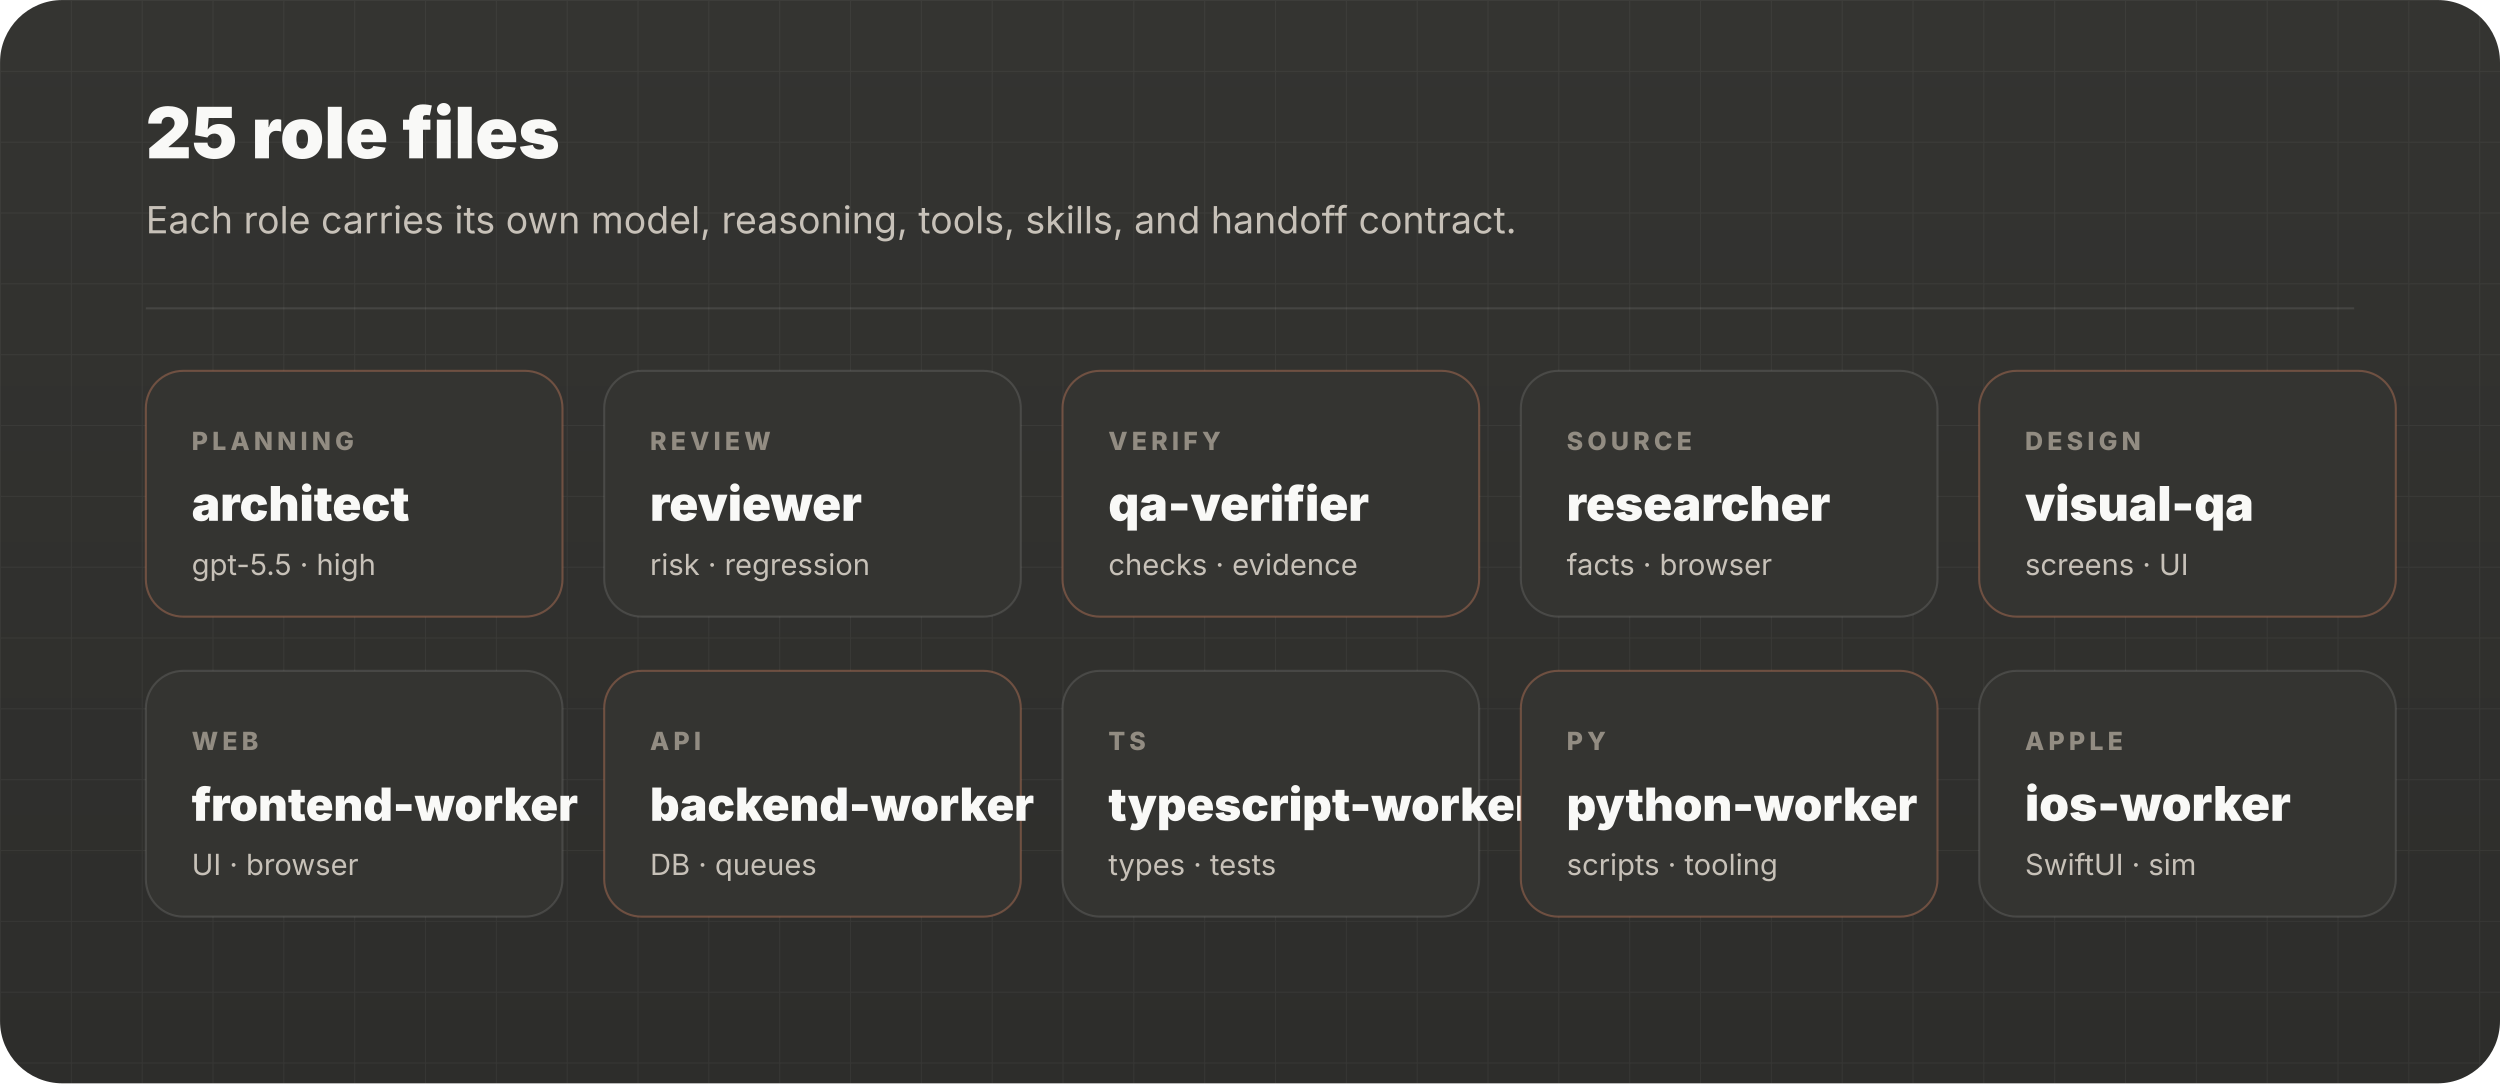
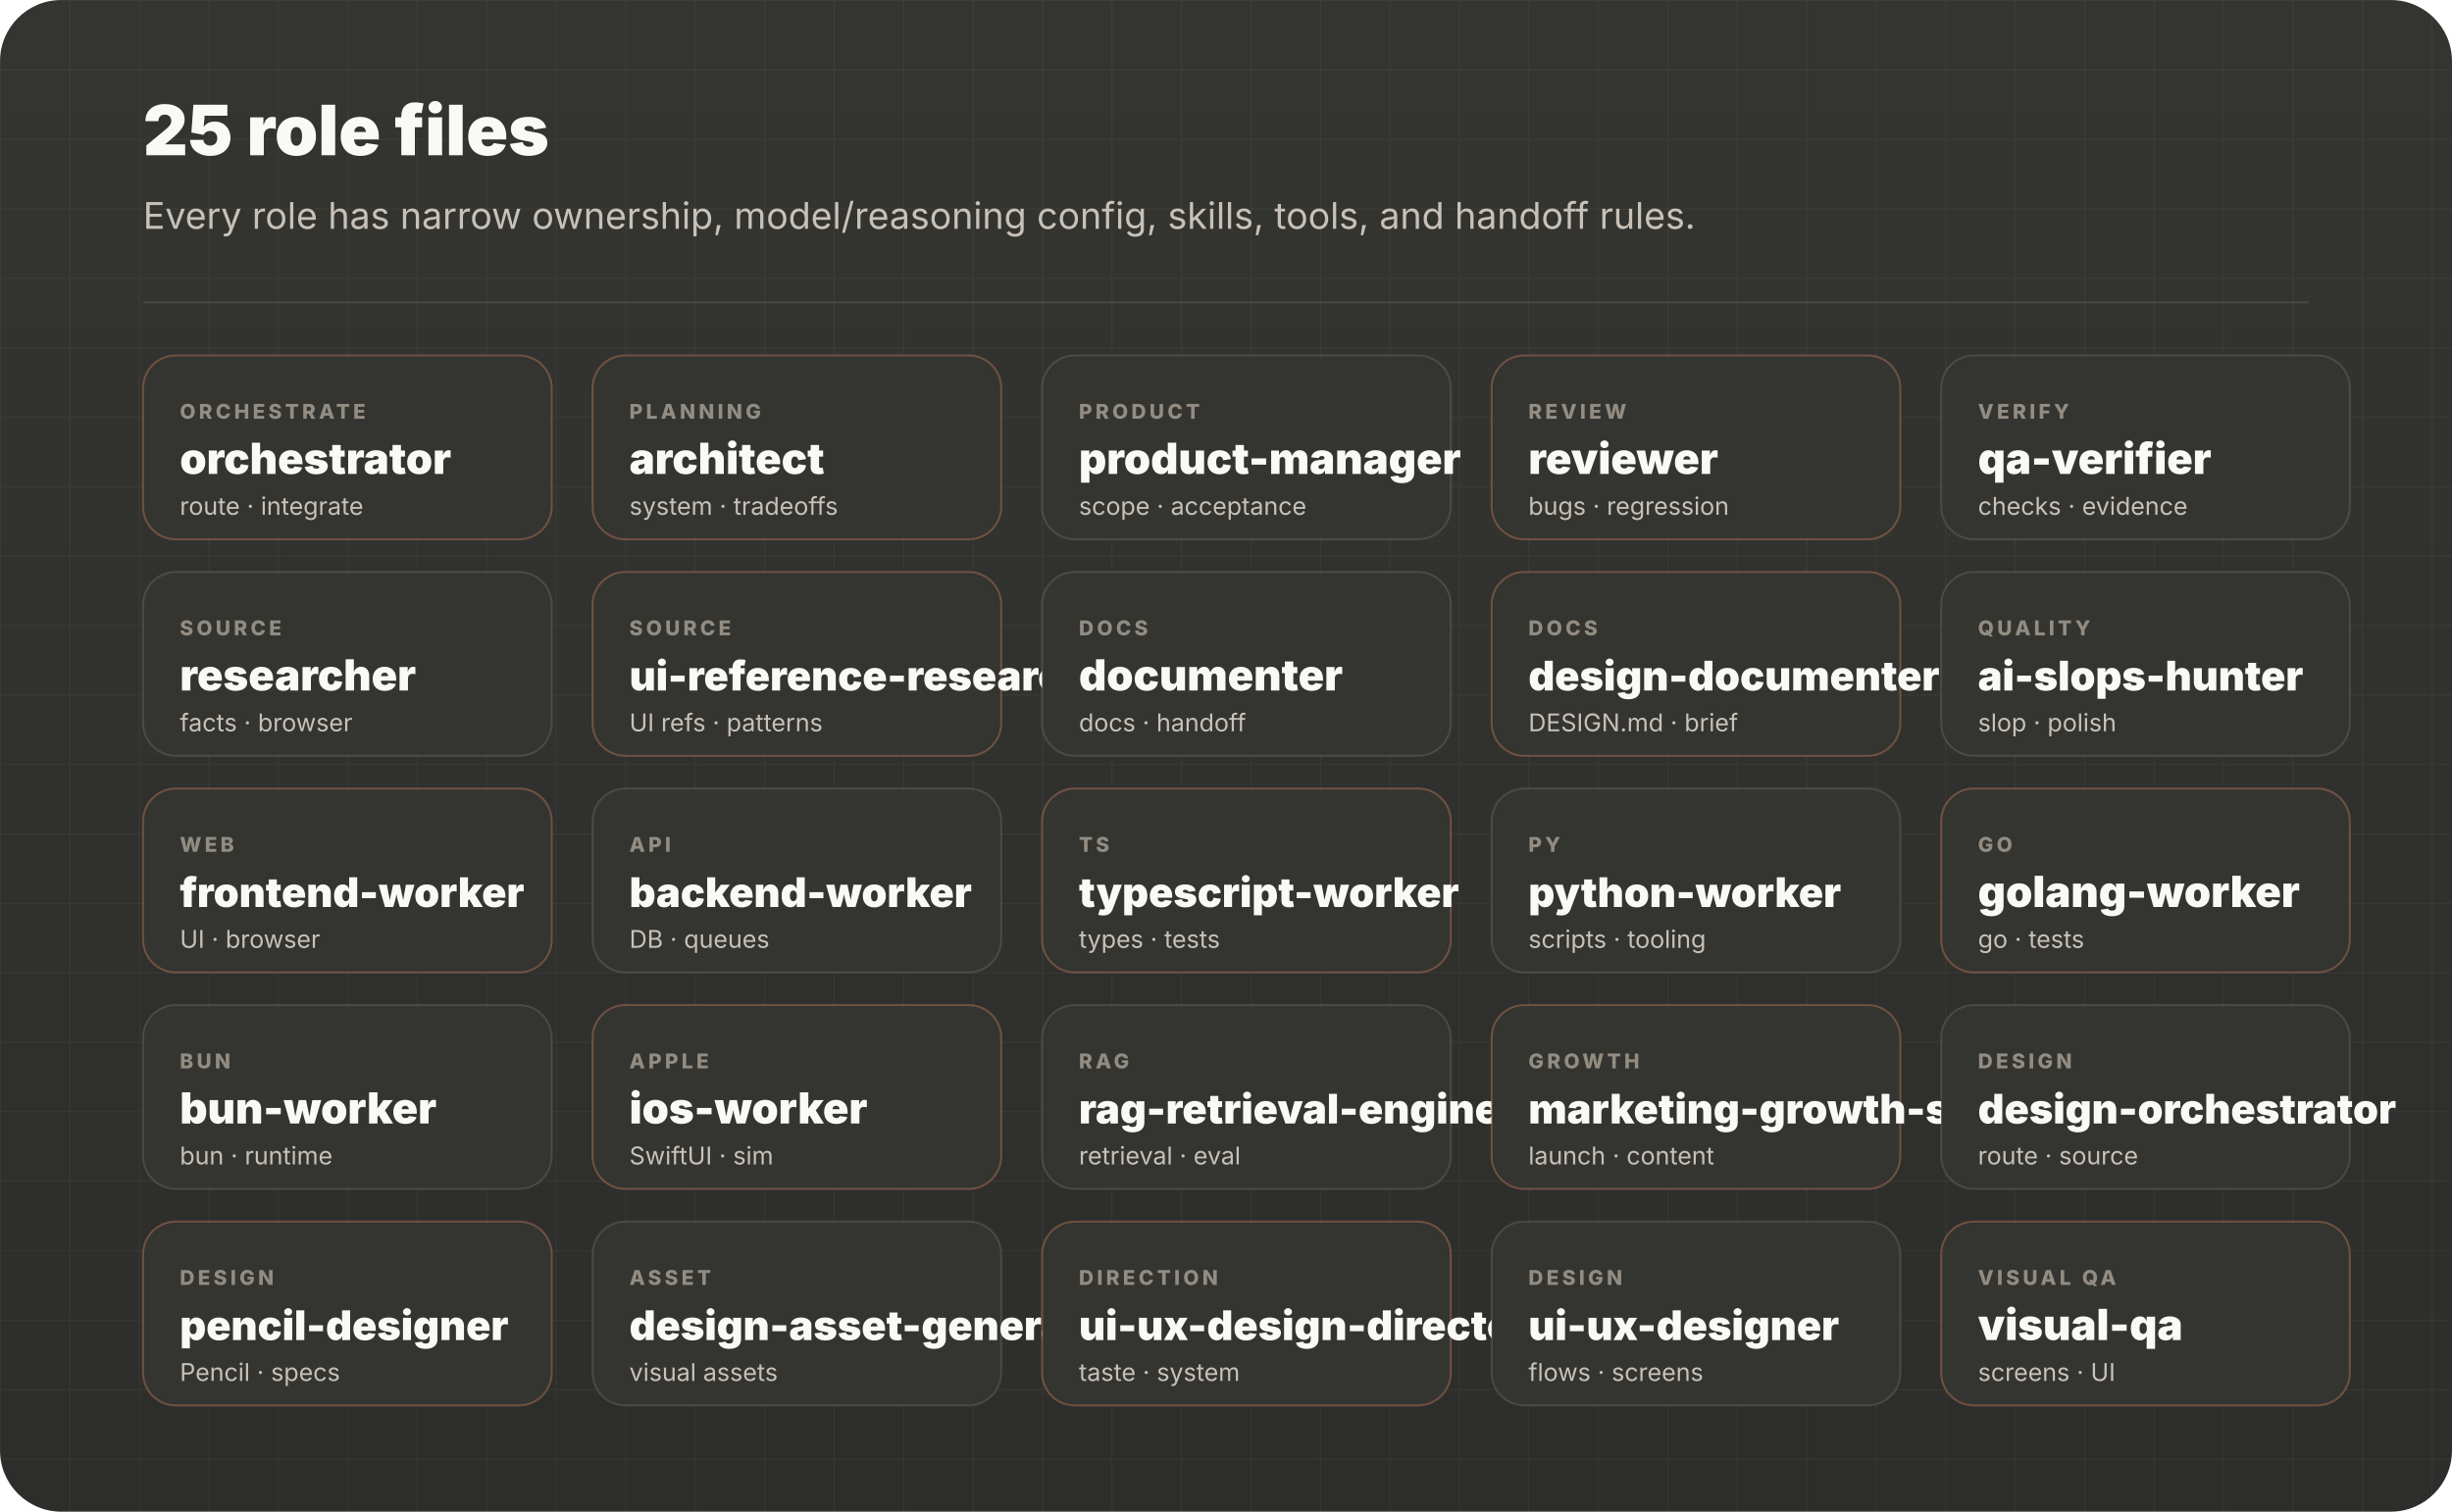
- <svg xmlns="http://www.w3.org/2000/svg" viewBox="0 0 1200 520" role="img" aria-label="AgentFlow role cards">
+ <svg xmlns="http://www.w3.org/2000/svg" viewBox="0 0 1200 740" role="img" aria-label="AgentFlow 25 role cards">
  <defs>
    <linearGradient id="bg" x1="0" y1="0" x2="0" y2="1">
      <stop offset="0" stop-color="#343431" />
      <stop offset="1" stop-color="#2d2d2b" />
    </linearGradient>
    <pattern id="grid" width="34" height="34" patternUnits="userSpaceOnUse">
      <path d="M34 0H0V34" fill="none" stroke="#f9f9f7" stroke-opacity=".045" stroke-width="1" />
    </pattern>
    <style>
      .t{font-family:-apple-system,BlinkMacSystemFont,Segoe UI,sans-serif;fill:#f9f9f7}
      .m{font-family:-apple-system,BlinkMacSystemFont,Segoe UI,sans-serif;fill:#c7c1b8}
      .f{font-family:-apple-system,BlinkMacSystemFont,Segoe UI,sans-serif;fill:#928c82}
+       .card{fill:#343431;stroke:#f9f9f7;stroke-opacity:.12}
+       .hot{stroke:#cc7d5e;stroke-opacity:.4}
    </style>
  </defs>
-   <rect width="1200" height="520" rx="30" fill="url(#bg)" />
-   <rect width="1200" height="520" rx="30" fill="url(#grid)" />
+   <rect width="1200" height="740" rx="30" fill="url(#bg)" />
+   <rect width="1200" height="740" rx="30" fill="url(#grid)" />
  <text x="70" y="76" class="t" font-size="34" font-weight="900">25 role files</text>
-   <text x="70" y="112" class="m" font-size="18">Each role carries its own model, reasoning, tools, skills, and handoff contract.</text>
+   <text x="70" y="112" class="m" font-size="18">Every role has narrow ownership, model/reasoning config, skills, tools, and handoff rules.</text>
  <line x1="70" y1="148" x2="1130" y2="148" stroke="#f9f9f7" stroke-opacity=".1" />
-   <g transform="translate(70 178)">
+   <g transform="translate(70 174)">
    <g>
-       <rect width="200" height="118" rx="18" fill="#343431" stroke="#cc7d5e" stroke-opacity=".4" />
-       <text x="22" y="38" class="f" font-size="12" font-weight="800" letter-spacing="2">PLANNING</text>
-       <text x="22" y="72" class="t" font-size="23" font-weight="850">architect</text>
-       <text x="22" y="98" class="m" font-size="14">gpt-5.5 · high</text>
+       <rect class="card hot" width="200" height="90" rx="16" />
+       <text x="18" y="31" class="f" font-size="10" font-weight="800" letter-spacing="1.6">ORCHESTRATE</text>
+       <text x="18" y="58" class="t" font-size="21" font-weight="850">orchestrator</text>
+       <text x="18" y="78" class="m" font-size="12">route · integrate</text>
    </g>
    <g transform="translate(220 0)">
-       <rect width="200" height="118" rx="18" fill="#343431" stroke="#f9f9f7" stroke-opacity=".12" />
-       <text x="22" y="38" class="f" font-size="12" font-weight="800" letter-spacing="2">REVIEW</text>
-       <text x="22" y="72" class="t" font-size="23" font-weight="850">reviewer</text>
-       <text x="22" y="98" class="m" font-size="14">risk · regression</text>
+       <rect class="card hot" width="200" height="90" rx="16" />
+       <text x="18" y="31" class="f" font-size="10" font-weight="800" letter-spacing="1.6">PLANNING</text>
+       <text x="18" y="58" class="t" font-size="21" font-weight="850">architect</text>
+       <text x="18" y="78" class="m" font-size="12">system · tradeoffs</text>
    </g>
    <g transform="translate(440 0)">
-       <rect width="200" height="118" rx="18" fill="#343431" stroke="#cc7d5e" stroke-opacity=".4" />
-       <text x="22" y="38" class="f" font-size="12" font-weight="800" letter-spacing="2">VERIFY</text>
-       <text x="22" y="72" class="t" font-size="23" font-weight="850">qa-verifier</text>
-       <text x="22" y="98" class="m" font-size="14">checks · evidence</text>
+       <rect class="card" width="200" height="90" rx="16" />
+       <text x="18" y="31" class="f" font-size="10" font-weight="800" letter-spacing="1.6">PRODUCT</text>
+       <text x="18" y="58" class="t" font-size="21" font-weight="850">product-manager</text>
+       <text x="18" y="78" class="m" font-size="12">scope · acceptance</text>
    </g>
    <g transform="translate(660 0)">
-       <rect width="200" height="118" rx="18" fill="#343431" stroke="#f9f9f7" stroke-opacity=".12" />
-       <text x="22" y="38" class="f" font-size="12" font-weight="800" letter-spacing="2">SOURCE</text>
-       <text x="22" y="72" class="t" font-size="23" font-weight="850">researcher</text>
-       <text x="22" y="98" class="m" font-size="14">facts · browser</text>
+       <rect class="card hot" width="200" height="90" rx="16" />
+       <text x="18" y="31" class="f" font-size="10" font-weight="800" letter-spacing="1.6">REVIEW</text>
+       <text x="18" y="58" class="t" font-size="21" font-weight="850">reviewer</text>
+       <text x="18" y="78" class="m" font-size="12">bugs · regression</text>
    </g>
    <g transform="translate(880 0)">
-       <rect width="200" height="118" rx="18" fill="#343431" stroke="#cc7d5e" stroke-opacity=".4" />
-       <text x="22" y="38" class="f" font-size="12" font-weight="800" letter-spacing="2">DESIGN</text>
-       <text x="22" y="72" class="t" font-size="23" font-weight="850">visual-qa</text>
-       <text x="22" y="98" class="m" font-size="14">screens · UI</text>
+       <rect class="card" width="200" height="90" rx="16" />
+       <text x="18" y="31" class="f" font-size="10" font-weight="800" letter-spacing="1.6">VERIFY</text>
+       <text x="18" y="58" class="t" font-size="21" font-weight="850">qa-verifier</text>
+       <text x="18" y="78" class="m" font-size="12">checks · evidence</text>
    </g>
-     <g transform="translate(0 144)">
-       <rect width="200" height="118" rx="18" fill="#343431" stroke="#f9f9f7" stroke-opacity=".12" />
-       <text x="22" y="38" class="f" font-size="12" font-weight="800" letter-spacing="2">WEB</text>
-       <text x="22" y="72" class="t" font-size="22" font-weight="850" textLength="156" lengthAdjust="spacingAndGlyphs">frontend-worker</text>
-       <text x="22" y="98" class="m" font-size="14">UI · browser</text>
+     <g transform="translate(0 106)">
+       <rect class="card" width="200" height="90" rx="16" />
+       <text x="18" y="31" class="f" font-size="10" font-weight="800" letter-spacing="1.6">SOURCE</text>
+       <text x="18" y="58" class="t" font-size="21" font-weight="850">researcher</text>
+       <text x="18" y="78" class="m" font-size="12">facts · browser</text>
    </g>
-     <g transform="translate(220 144)">
-       <rect width="200" height="118" rx="18" fill="#343431" stroke="#cc7d5e" stroke-opacity=".4" />
-       <text x="22" y="38" class="f" font-size="12" font-weight="800" letter-spacing="2">API</text>
-       <text x="22" y="72" class="t" font-size="22" font-weight="850" textLength="152" lengthAdjust="spacingAndGlyphs">backend-worker</text>
-       <text x="22" y="98" class="m" font-size="14">DB · queues</text>
+     <g transform="translate(220 106)">
+       <rect class="card hot" width="200" height="90" rx="16" />
+       <text x="18" y="31" class="f" font-size="10" font-weight="800" letter-spacing="1.6">SOURCE</text>
+       <text x="18" y="58" class="t" font-size="20" font-weight="850" textLength="166" lengthAdjust="spacingAndGlyphs">ui-reference-researcher</text>
+       <text x="18" y="78" class="m" font-size="12">UI refs · patterns</text>
    </g>
-     <g transform="translate(440 144)">
-       <rect width="200" height="118" rx="18" fill="#343431" stroke="#f9f9f7" stroke-opacity=".12" />
-       <text x="22" y="38" class="f" font-size="12" font-weight="800" letter-spacing="2">TS</text>
-       <text x="22" y="72" class="t" font-size="22" font-weight="850" textLength="158" lengthAdjust="spacingAndGlyphs">typescript-worker</text>
-       <text x="22" y="98" class="m" font-size="14">types · tests</text>
+     <g transform="translate(440 106)">
+       <rect class="card" width="200" height="90" rx="16" />
+       <text x="18" y="31" class="f" font-size="10" font-weight="800" letter-spacing="1.6">DOCS</text>
+       <text x="18" y="58" class="t" font-size="21" font-weight="850">documenter</text>
+       <text x="18" y="78" class="m" font-size="12">docs · handoff</text>
    </g>
-     <g transform="translate(660 144)">
-       <rect width="200" height="118" rx="18" fill="#343431" stroke="#cc7d5e" stroke-opacity=".4" />
-       <text x="22" y="38" class="f" font-size="12" font-weight="800" letter-spacing="2">PY</text>
-       <text x="22" y="72" class="t" font-size="22" font-weight="850" textLength="142" lengthAdjust="spacingAndGlyphs">python-worker</text>
-       <text x="22" y="98" class="m" font-size="14">scripts · tooling</text>
+     <g transform="translate(660 106)">
+       <rect class="card hot" width="200" height="90" rx="16" />
+       <text x="18" y="31" class="f" font-size="10" font-weight="800" letter-spacing="1.6">DOCS</text>
+       <text x="18" y="58" class="t" font-size="20" font-weight="850" textLength="150" lengthAdjust="spacingAndGlyphs">design-documenter</text>
+       <text x="18" y="78" class="m" font-size="12">DESIGN.md · brief</text>
    </g>
-     <g transform="translate(880 144)">
-       <rect width="200" height="118" rx="18" fill="#343431" stroke="#f9f9f7" stroke-opacity=".12" />
-       <text x="22" y="38" class="f" font-size="12" font-weight="800" letter-spacing="2">APPLE</text>
-       <text x="22" y="72" class="t" font-size="23" font-weight="850">ios-worker</text>
-       <text x="22" y="98" class="m" font-size="14">SwiftUI · sim</text>
+     <g transform="translate(880 106)">
+       <rect class="card" width="200" height="90" rx="16" />
+       <text x="18" y="31" class="f" font-size="10" font-weight="800" letter-spacing="1.6">QUALITY</text>
+       <text x="18" y="58" class="t" font-size="20" font-weight="850" textLength="128" lengthAdjust="spacingAndGlyphs">ai-slops-hunter</text>
+       <text x="18" y="78" class="m" font-size="12">slop · polish</text>
+     </g>
+     <g transform="translate(0 212)">
+       <rect class="card hot" width="200" height="90" rx="16" />
+       <text x="18" y="31" class="f" font-size="10" font-weight="800" letter-spacing="1.6">WEB</text>
+       <text x="18" y="58" class="t" font-size="20" font-weight="850" textLength="142" lengthAdjust="spacingAndGlyphs">frontend-worker</text>
+       <text x="18" y="78" class="m" font-size="12">UI · browser</text>
+     </g>
+     <g transform="translate(220 212)">
+       <rect class="card" width="200" height="90" rx="16" />
+       <text x="18" y="31" class="f" font-size="10" font-weight="800" letter-spacing="1.6">API</text>
+       <text x="18" y="58" class="t" font-size="20" font-weight="850" textLength="138" lengthAdjust="spacingAndGlyphs">backend-worker</text>
+       <text x="18" y="78" class="m" font-size="12">DB · queues</text>
+     </g>
+     <g transform="translate(440 212)">
+       <rect class="card hot" width="200" height="90" rx="16" />
+       <text x="18" y="31" class="f" font-size="10" font-weight="800" letter-spacing="1.6">TS</text>
+       <text x="18" y="58" class="t" font-size="20" font-weight="850" textLength="148" lengthAdjust="spacingAndGlyphs">typescript-worker</text>
+       <text x="18" y="78" class="m" font-size="12">types · tests</text>
+     </g>
+     <g transform="translate(660 212)">
+       <rect class="card" width="200" height="90" rx="16" />
+       <text x="18" y="31" class="f" font-size="10" font-weight="800" letter-spacing="1.6">PY</text>
+       <text x="18" y="58" class="t" font-size="20" font-weight="850" textLength="128" lengthAdjust="spacingAndGlyphs">python-worker</text>
+       <text x="18" y="78" class="m" font-size="12">scripts · tooling</text>
+     </g>
+     <g transform="translate(880 212)">
+       <rect class="card hot" width="200" height="90" rx="16" />
+       <text x="18" y="31" class="f" font-size="10" font-weight="800" letter-spacing="1.6">GO</text>
+       <text x="18" y="58" class="t" font-size="21" font-weight="850">golang-worker</text>
+       <text x="18" y="78" class="m" font-size="12">go · tests</text>
+     </g>
+     <g transform="translate(0 318)">
+       <rect class="card" width="200" height="90" rx="16" />
+       <text x="18" y="31" class="f" font-size="10" font-weight="800" letter-spacing="1.6">BUN</text>
+       <text x="18" y="58" class="t" font-size="21" font-weight="850">bun-worker</text>
+       <text x="18" y="78" class="m" font-size="12">bun · runtime</text>
+     </g>
+     <g transform="translate(220 318)">
+       <rect class="card hot" width="200" height="90" rx="16" />
+       <text x="18" y="31" class="f" font-size="10" font-weight="800" letter-spacing="1.6">APPLE</text>
+       <text x="18" y="58" class="t" font-size="21" font-weight="850">ios-worker</text>
+       <text x="18" y="78" class="m" font-size="12">SwiftUI · sim</text>
+     </g>
+     <g transform="translate(440 318)">
+       <rect class="card" width="200" height="90" rx="16" />
+       <text x="18" y="31" class="f" font-size="10" font-weight="800" letter-spacing="1.6">RAG</text>
+       <text x="18" y="58" class="t" font-size="20" font-weight="850" textLength="156" lengthAdjust="spacingAndGlyphs">rag-retrieval-engineer</text>
+       <text x="18" y="78" class="m" font-size="12">retrieval · eval</text>
+     </g>
+     <g transform="translate(660 318)">
+       <rect class="card hot" width="200" height="90" rx="16" />
+       <text x="18" y="31" class="f" font-size="10" font-weight="800" letter-spacing="1.6">GROWTH</text>
+       <text x="18" y="58" class="t" font-size="20" font-weight="850" textLength="166" lengthAdjust="spacingAndGlyphs">marketing-growth-strategist</text>
+       <text x="18" y="78" class="m" font-size="12">launch · content</text>
+     </g>
+     <g transform="translate(880 318)">
+       <rect class="card" width="200" height="90" rx="16" />
+       <text x="18" y="31" class="f" font-size="10" font-weight="800" letter-spacing="1.6">DESIGN</text>
+       <text x="18" y="58" class="t" font-size="20" font-weight="850" textLength="154" lengthAdjust="spacingAndGlyphs">design-orchestrator</text>
+       <text x="18" y="78" class="m" font-size="12">route · source</text>
+     </g>
+     <g transform="translate(0 424)">
+       <rect class="card hot" width="200" height="90" rx="16" />
+       <text x="18" y="31" class="f" font-size="10" font-weight="800" letter-spacing="1.6">DESIGN</text>
+       <text x="18" y="58" class="t" font-size="20" font-weight="850" textLength="132" lengthAdjust="spacingAndGlyphs">pencil-designer</text>
+       <text x="18" y="78" class="m" font-size="12">Pencil · specs</text>
+     </g>
+     <g transform="translate(220 424)">
+       <rect class="card" width="200" height="90" rx="16" />
+       <text x="18" y="31" class="f" font-size="10" font-weight="800" letter-spacing="1.6">ASSET</text>
+       <text x="18" y="58" class="t" font-size="20" font-weight="850" textLength="158" lengthAdjust="spacingAndGlyphs">design-asset-generator</text>
+       <text x="18" y="78" class="m" font-size="12">visual assets</text>
+     </g>
+     <g transform="translate(440 424)">
+       <rect class="card hot" width="200" height="90" rx="16" />
+       <text x="18" y="31" class="f" font-size="10" font-weight="800" letter-spacing="1.6">DIRECTION</text>
+       <text x="18" y="58" class="t" font-size="20" font-weight="850" textLength="166" lengthAdjust="spacingAndGlyphs">ui-ux-design-director</text>
+       <text x="18" y="78" class="m" font-size="12">taste · system</text>
+     </g>
+     <g transform="translate(660 424)">
+       <rect class="card" width="200" height="90" rx="16" />
+       <text x="18" y="31" class="f" font-size="10" font-weight="800" letter-spacing="1.6">DESIGN</text>
+       <text x="18" y="58" class="t" font-size="20" font-weight="850" textLength="134" lengthAdjust="spacingAndGlyphs">ui-ux-designer</text>
+       <text x="18" y="78" class="m" font-size="12">flows · screens</text>
+     </g>
+     <g transform="translate(880 424)">
+       <rect class="card hot" width="200" height="90" rx="16" />
+       <text x="18" y="31" class="f" font-size="10" font-weight="800" letter-spacing="1.6">VISUAL QA</text>
+       <text x="18" y="58" class="t" font-size="21" font-weight="850">visual-qa</text>
+       <text x="18" y="78" class="m" font-size="12">screens · UI</text>
    </g>
  </g>
</svg>
